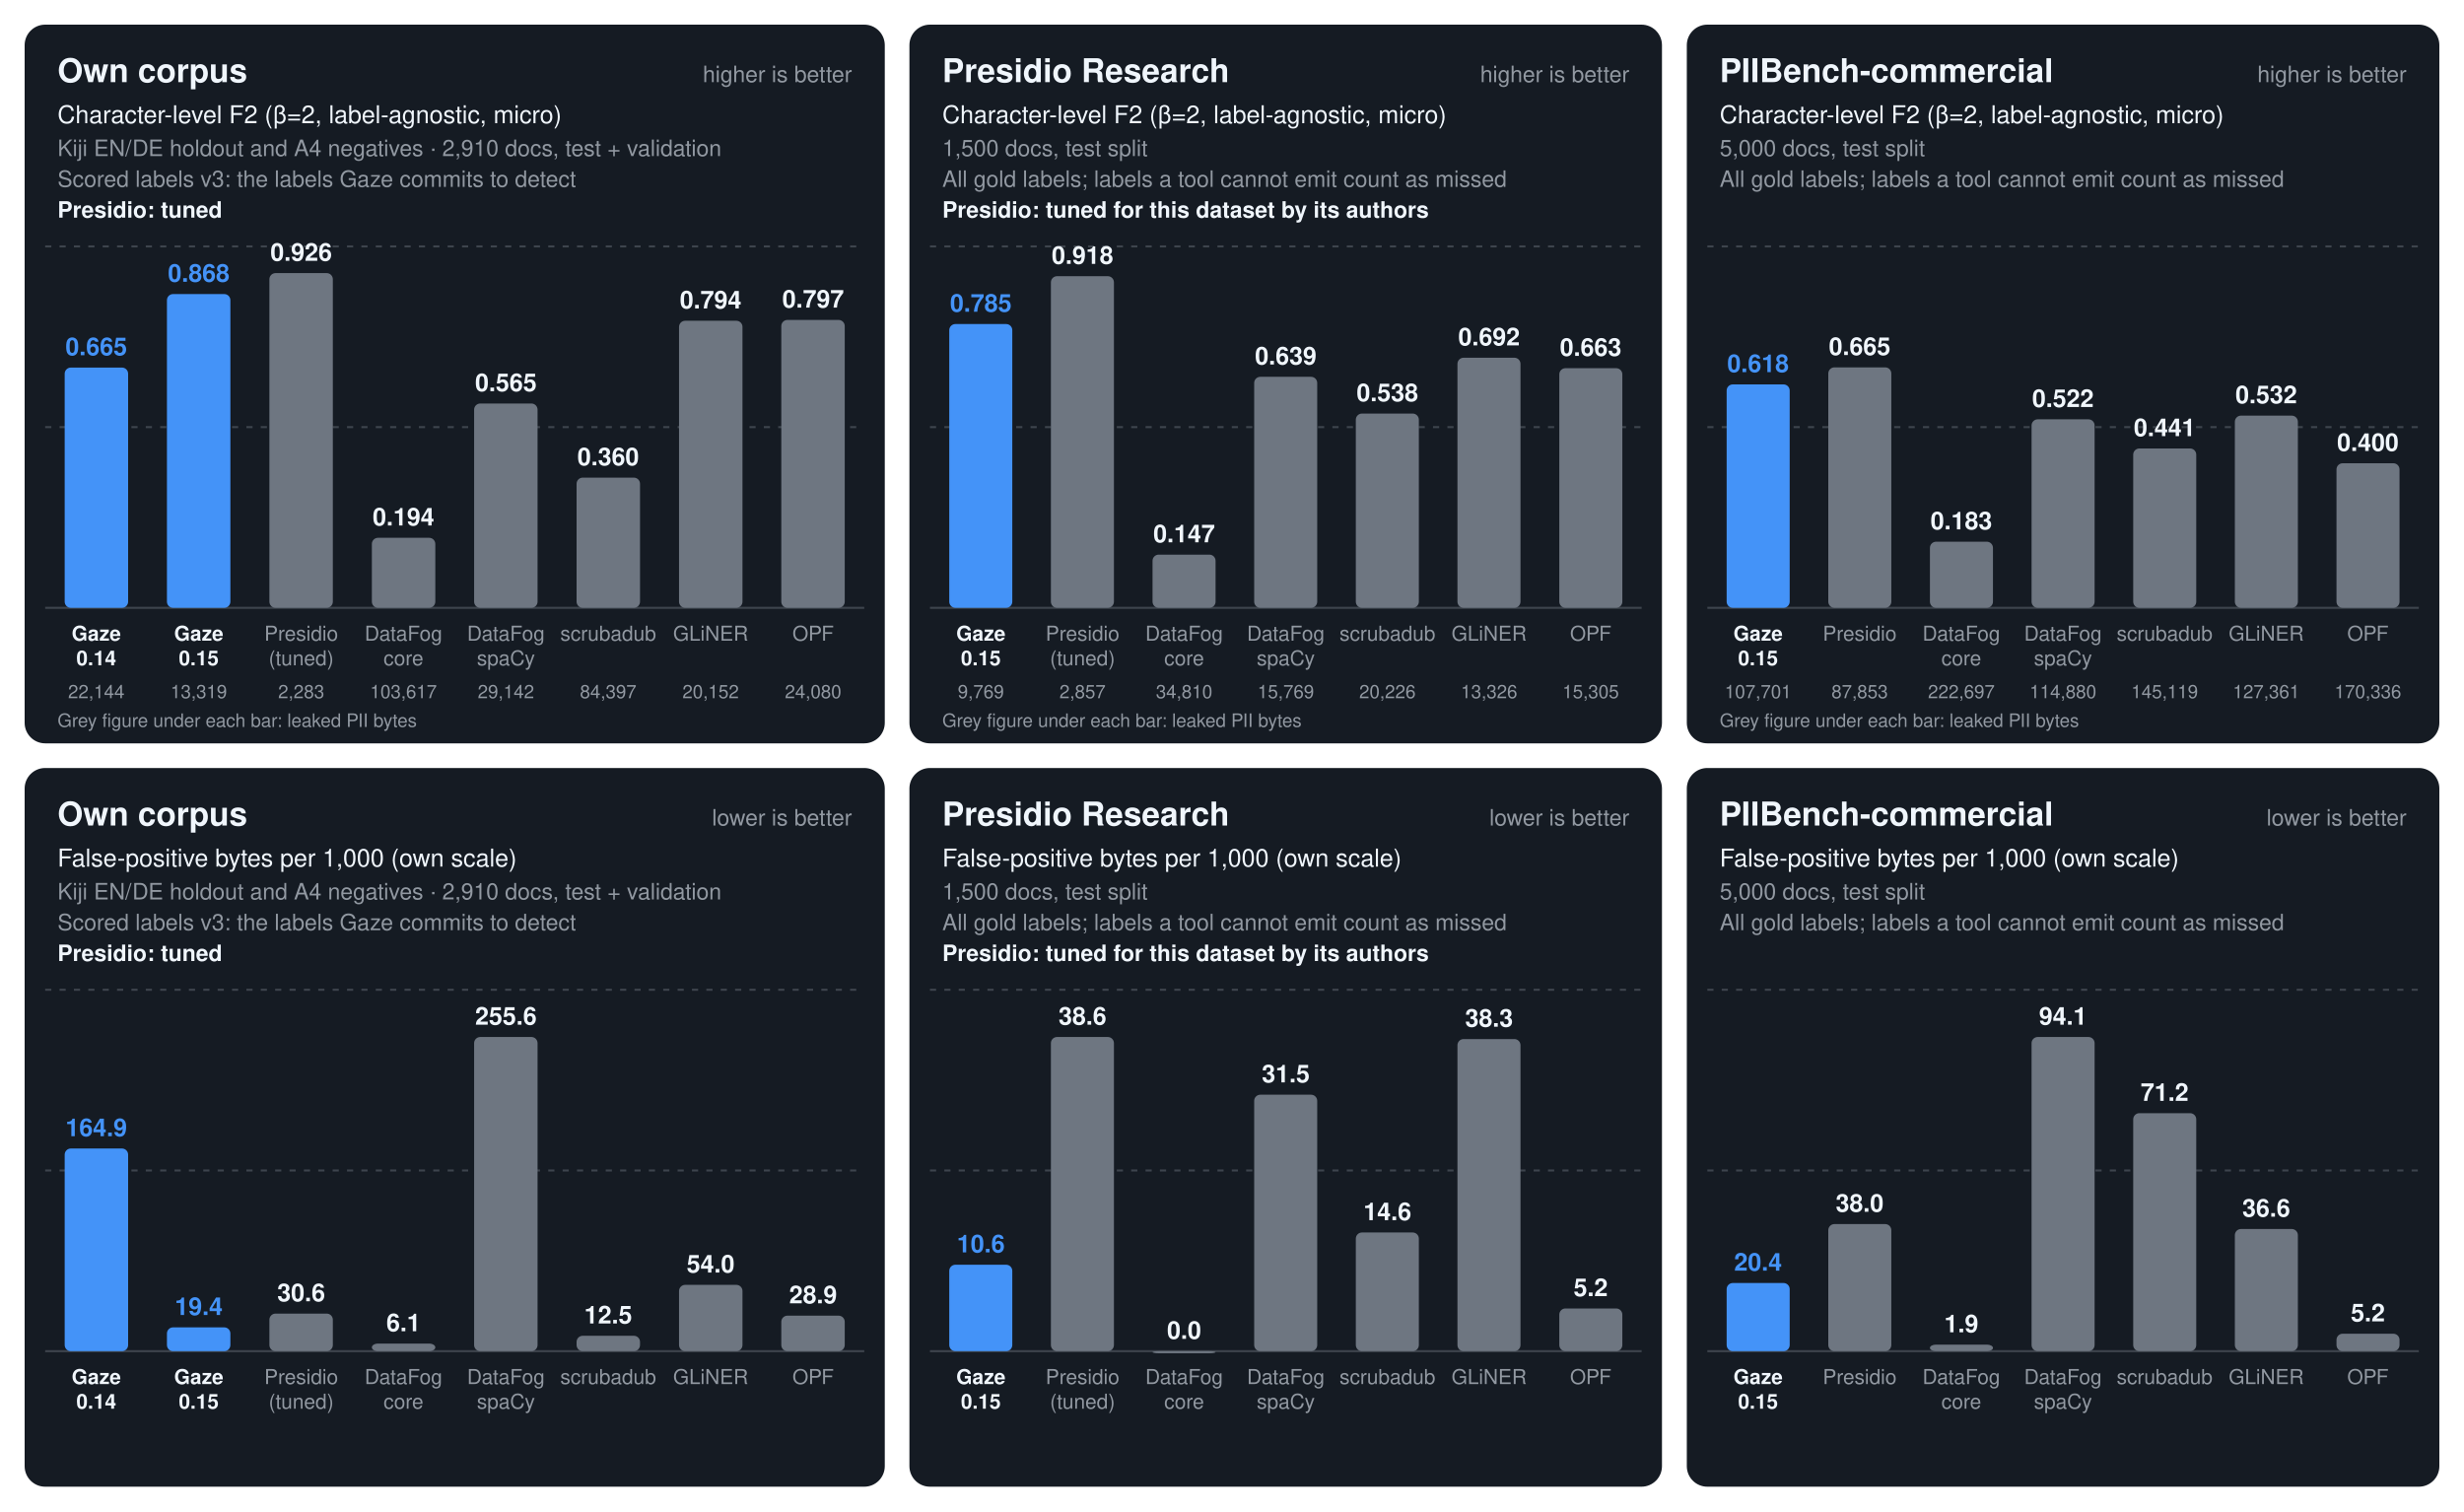
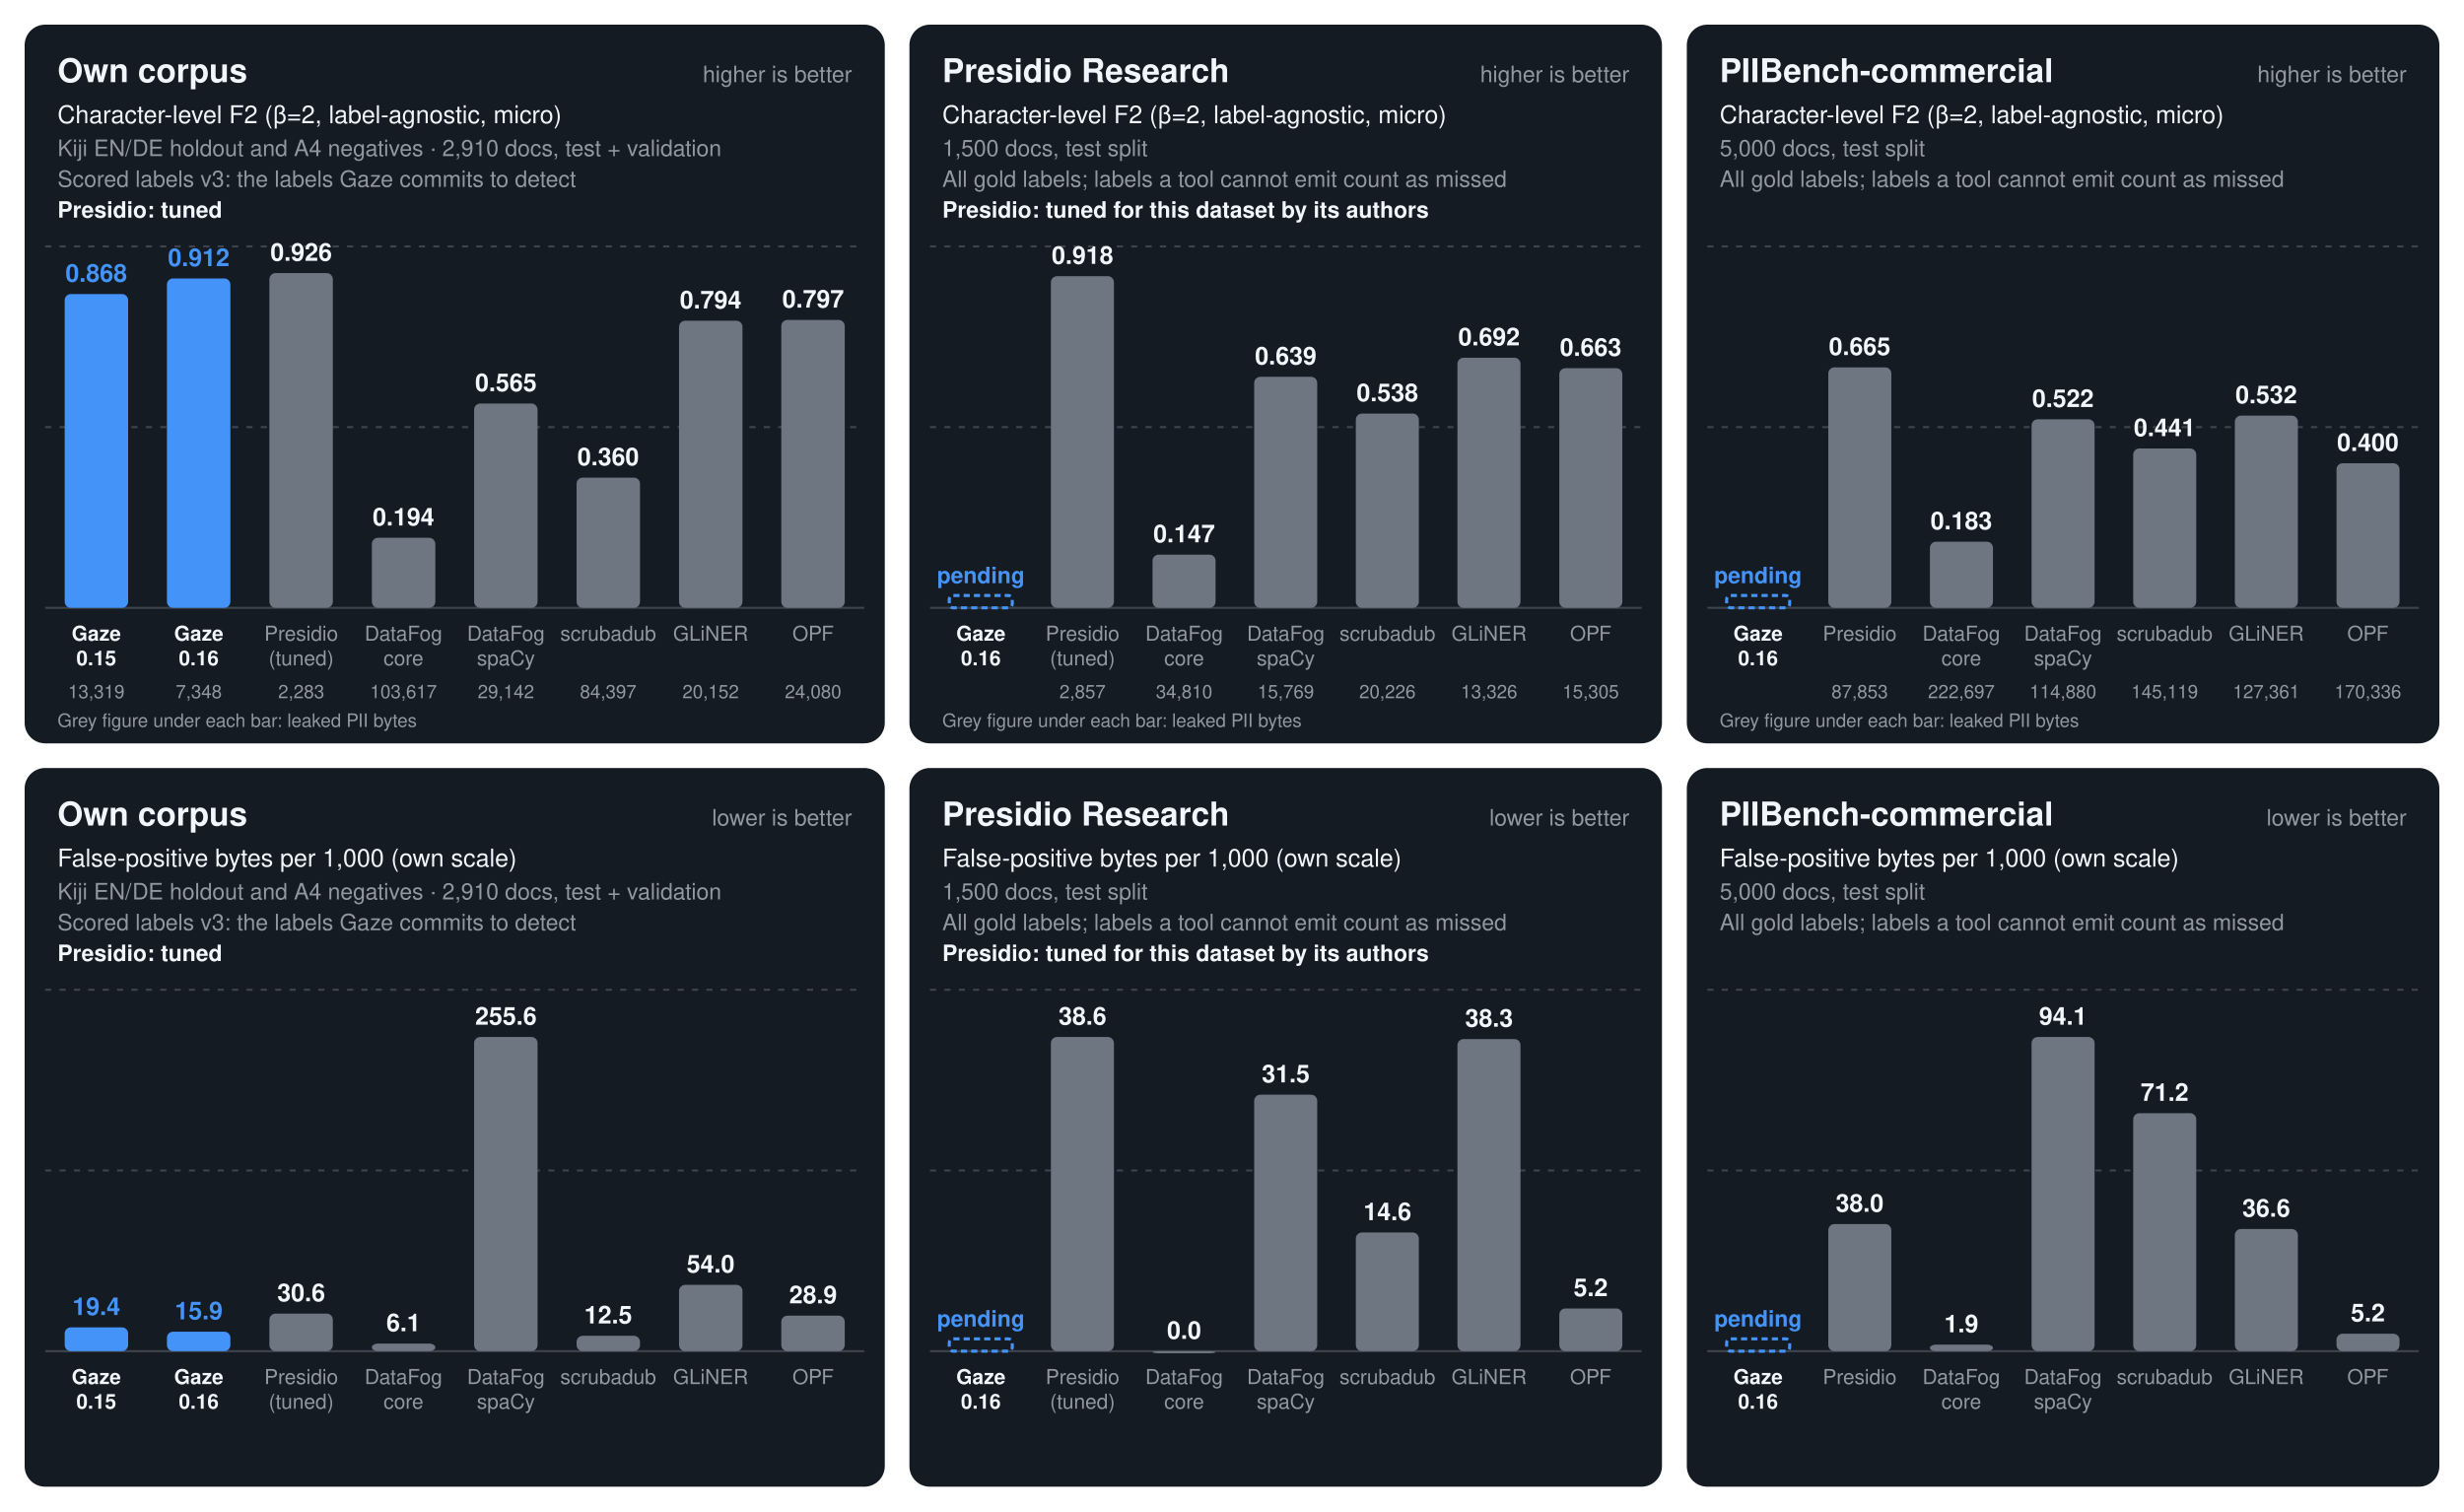
<svg xmlns="http://www.w3.org/2000/svg" viewBox="0 0 1200 736" width="1200" height="736" font-family="-apple-system,BlinkMacSystemFont,'Segoe UI',Helvetica,Arial,sans-serif" role="img" aria-label="Benchmark panels for own corpus, Presidio Research and PIIBench-commercial: character-level F2 (higher is better) with leaked PII bytes under each bar, and false-positive bytes per 1,000 bytes (lower is better), Gaze release against declared competitor configurations.">
  <rect x="12.0" y="12" width="418.9" height="350" rx="10" fill="#151b23" />
  <text x="28.0" y="40" font-size="16" font-weight="700" fill="#f0f6fc">Own corpus</text>
  <text x="414.9" y="40" font-size="11" text-anchor="end" fill="#9198a1">higher is better</text>
  <text x="28.0" y="60" font-size="12" fill="#f0f6fc">Character-level F2 (β=2, label-agnostic, micro)</text>
  <text x="28.0" y="76" font-size="11" fill="#9198a1">Kiji EN/DE holdout and A4 negatives · 2,910 docs, test + validation</text>
  <text x="28.0" y="91" font-size="11" fill="#9198a1">Scored labels v3: the labels Gaze commits to detect</text>
  <text x="28.0" y="106" font-size="11" font-weight="600" fill="#f0f6fc" textLength="93.0" lengthAdjust="spacingAndGlyphs">Presidio: tuned</text>
  <line x1="22.0" x2="420.9" y1="296.0" y2="296.0" stroke="#3d444d" stroke-width="1" />
  <line x1="22.0" x2="420.9" y1="208.0" y2="208.0" stroke="#3d444d" stroke-width="1" stroke-dasharray="3 4" />
  <line x1="22.0" x2="420.9" y1="120.0" y2="120.0" stroke="#3d444d" stroke-width="1" stroke-dasharray="3 4" />
-   <rect x="31.5" y="179.0" width="30.9" height="117.0" rx="3" fill="#4493f8" />
-   <text x="46.9" y="173.0" font-size="12" font-weight="700" text-anchor="middle" fill="#4493f8">0.665</text>
+   <rect x="31.5" y="143.2" width="30.9" height="152.8" rx="3" fill="#4493f8" />
+   <text x="46.9" y="137.2" font-size="12" font-weight="700" text-anchor="middle" fill="#4493f8">0.868</text>
  <text x="46.9" y="312" font-size="10" font-weight="600" text-anchor="middle" fill="#f0f6fc">Gaze</text>
-   <text x="46.9" y="324" font-size="10" font-weight="600" text-anchor="middle" fill="#f0f6fc">0.14</text>
-   <text x="46.9" y="340.0" font-size="9" text-anchor="middle" fill="#9198a1">22,144</text>
-   <rect x="81.3" y="143.2" width="30.9" height="152.8" rx="3" fill="#4493f8" />
-   <text x="96.8" y="137.2" font-size="12" font-weight="700" text-anchor="middle" fill="#4493f8">0.868</text>
+   <text x="46.9" y="324" font-size="10" font-weight="600" text-anchor="middle" fill="#f0f6fc">0.15</text>
+   <text x="46.9" y="340.0" font-size="9" text-anchor="middle" fill="#9198a1">13,319</text>
+   <rect x="81.3" y="135.6" width="30.9" height="160.4" rx="3" fill="#4493f8" />
+   <text x="96.8" y="129.6" font-size="12" font-weight="700" text-anchor="middle" fill="#4493f8">0.912</text>
  <text x="96.8" y="312" font-size="10" font-weight="600" text-anchor="middle" fill="#f0f6fc">Gaze</text>
-   <text x="96.8" y="324" font-size="10" font-weight="600" text-anchor="middle" fill="#f0f6fc">0.15</text>
-   <text x="96.8" y="340.0" font-size="9" text-anchor="middle" fill="#9198a1">13,319</text>
+   <text x="96.8" y="324" font-size="10" font-weight="600" text-anchor="middle" fill="#f0f6fc">0.16</text>
+   <text x="96.8" y="340.0" font-size="9" text-anchor="middle" fill="#9198a1">7,348</text>
  <rect x="131.2" y="133.0" width="30.9" height="163.0" rx="3" fill="#6e7681" />
  <text x="146.7" y="127.0" font-size="12" font-weight="700" text-anchor="middle" fill="#f0f6fc">0.926</text>
  <text x="146.7" y="312" font-size="10" font-weight="400" text-anchor="middle" fill="#9198a1" textLength="43.9" lengthAdjust="spacingAndGlyphs">Presidio</text>
  <text x="146.7" y="324" font-size="10" font-weight="400" text-anchor="middle" fill="#9198a1">(tuned)</text>
  <text x="146.7" y="340.0" font-size="9" text-anchor="middle" fill="#9198a1">2,283</text>
  <rect x="181.1" y="261.9" width="30.9" height="34.1" rx="3" fill="#6e7681" />
  <text x="196.5" y="255.9" font-size="12" font-weight="700" text-anchor="middle" fill="#f0f6fc">0.194</text>
  <text x="196.5" y="312" font-size="10" font-weight="400" text-anchor="middle" fill="#9198a1">DataFog</text>
  <text x="196.5" y="324" font-size="10" font-weight="400" text-anchor="middle" fill="#9198a1">core</text>
  <text x="196.5" y="340.0" font-size="9" text-anchor="middle" fill="#9198a1">103,617</text>
  <rect x="230.9" y="196.5" width="30.9" height="99.5" rx="3" fill="#6e7681" />
  <text x="246.4" y="190.5" font-size="12" font-weight="700" text-anchor="middle" fill="#f0f6fc">0.565</text>
  <text x="246.4" y="312" font-size="10" font-weight="400" text-anchor="middle" fill="#9198a1">DataFog</text>
  <text x="246.4" y="324" font-size="10" font-weight="400" text-anchor="middle" fill="#9198a1">spaCy</text>
  <text x="246.4" y="340.0" font-size="9" text-anchor="middle" fill="#9198a1">29,142</text>
  <rect x="280.8" y="232.6" width="30.9" height="63.4" rx="3" fill="#6e7681" />
  <text x="296.2" y="226.6" font-size="12" font-weight="700" text-anchor="middle" fill="#f0f6fc">0.360</text>
  <text x="296.2" y="312" font-size="10" font-weight="400" text-anchor="middle" fill="#9198a1" textLength="43.9" lengthAdjust="spacingAndGlyphs">scrubadub</text>
  <text x="296.2" y="340.0" font-size="9" text-anchor="middle" fill="#9198a1">84,397</text>
  <rect x="330.7" y="156.2" width="30.9" height="139.8" rx="3" fill="#6e7681" />
  <text x="346.1" y="150.2" font-size="12" font-weight="700" text-anchor="middle" fill="#f0f6fc">0.794</text>
  <text x="346.1" y="312" font-size="10" font-weight="400" text-anchor="middle" fill="#9198a1">GLiNER</text>
  <text x="346.1" y="340.0" font-size="9" text-anchor="middle" fill="#9198a1">20,152</text>
  <rect x="380.5" y="155.8" width="30.9" height="140.2" rx="3" fill="#6e7681" />
  <text x="396.0" y="149.8" font-size="12" font-weight="700" text-anchor="middle" fill="#f0f6fc">0.797</text>
  <text x="396.0" y="312" font-size="10" font-weight="400" text-anchor="middle" fill="#9198a1">OPF</text>
  <text x="396.0" y="340.0" font-size="9" text-anchor="middle" fill="#9198a1">24,080</text>
  <text x="28.0" y="354" font-size="9" fill="#9198a1">Grey figure under each bar: leaked PII bytes</text>
  <rect x="442.9" y="12" width="366.5" height="350" rx="10" fill="#151b23" />
  <text x="458.9" y="40" font-size="16" font-weight="700" fill="#f0f6fc">Presidio Research</text>
  <text x="793.5" y="40" font-size="11" text-anchor="end" fill="#9198a1">higher is better</text>
  <text x="458.9" y="60" font-size="12" fill="#f0f6fc">Character-level F2 (β=2, label-agnostic, micro)</text>
  <text x="458.9" y="76" font-size="11" fill="#9198a1">1,500 docs, test split</text>
  <text x="458.9" y="91" font-size="11" fill="#9198a1">All gold labels; labels a tool cannot emit count as missed</text>
  <text x="458.9" y="106" font-size="11" font-weight="600" fill="#f0f6fc" textLength="291.4" lengthAdjust="spacingAndGlyphs">Presidio: tuned for this dataset by its authors</text>
  <line x1="452.9" x2="799.5" y1="296.0" y2="296.0" stroke="#3d444d" stroke-width="1" />
  <line x1="452.9" x2="799.5" y1="208.0" y2="208.0" stroke="#3d444d" stroke-width="1" stroke-dasharray="3 4" />
  <line x1="452.9" x2="799.5" y1="120.0" y2="120.0" stroke="#3d444d" stroke-width="1" stroke-dasharray="3 4" />
-   <rect x="462.3" y="157.8" width="30.7" height="138.2" rx="3" fill="#4493f8" />
-   <text x="477.7" y="151.8" font-size="12" font-weight="700" text-anchor="middle" fill="#4493f8">0.785</text>
+   <rect x="462.3" y="290.0" width="30.7" height="6" rx="2" fill="none" stroke="#4493f8" stroke-width="1.5" stroke-dasharray="3 2" />
+   <text x="477.7" y="284.0" font-size="11" font-weight="700" text-anchor="middle" fill="#4493f8">pending</text>
  <text x="477.7" y="312" font-size="10" font-weight="600" text-anchor="middle" fill="#f0f6fc">Gaze</text>
-   <text x="477.7" y="324" font-size="10" font-weight="600" text-anchor="middle" fill="#f0f6fc">0.15</text>
-   <text x="477.7" y="340.0" font-size="9" text-anchor="middle" fill="#9198a1">9,769</text>
+   <text x="477.7" y="324" font-size="10" font-weight="600" text-anchor="middle" fill="#f0f6fc">0.16</text>
  <rect x="511.8" y="134.5" width="30.7" height="161.5" rx="3" fill="#6e7681" />
  <text x="527.2" y="128.5" font-size="12" font-weight="700" text-anchor="middle" fill="#f0f6fc">0.918</text>
  <text x="527.2" y="312" font-size="10" font-weight="400" text-anchor="middle" fill="#9198a1" textLength="43.5" lengthAdjust="spacingAndGlyphs">Presidio</text>
  <text x="527.2" y="324" font-size="10" font-weight="400" text-anchor="middle" fill="#9198a1">(tuned)</text>
  <text x="527.2" y="340.0" font-size="9" text-anchor="middle" fill="#9198a1">2,857</text>
  <rect x="561.3" y="270.1" width="30.7" height="25.9" rx="3" fill="#6e7681" />
  <text x="576.7" y="264.1" font-size="12" font-weight="700" text-anchor="middle" fill="#f0f6fc">0.147</text>
  <text x="576.7" y="312" font-size="10" font-weight="400" text-anchor="middle" fill="#9198a1">DataFog</text>
  <text x="576.7" y="324" font-size="10" font-weight="400" text-anchor="middle" fill="#9198a1">core</text>
  <text x="576.7" y="340.0" font-size="9" text-anchor="middle" fill="#9198a1">34,810</text>
  <rect x="610.8" y="183.5" width="30.7" height="112.5" rx="3" fill="#6e7681" />
  <text x="626.2" y="177.5" font-size="12" font-weight="700" text-anchor="middle" fill="#f0f6fc">0.639</text>
  <text x="626.2" y="312" font-size="10" font-weight="400" text-anchor="middle" fill="#9198a1">DataFog</text>
  <text x="626.2" y="324" font-size="10" font-weight="400" text-anchor="middle" fill="#9198a1">spaCy</text>
  <text x="626.2" y="340.0" font-size="9" text-anchor="middle" fill="#9198a1">15,769</text>
  <rect x="660.3" y="201.4" width="30.7" height="94.6" rx="3" fill="#6e7681" />
  <text x="675.7" y="195.4" font-size="12" font-weight="700" text-anchor="middle" fill="#f0f6fc">0.538</text>
  <text x="675.7" y="312" font-size="10" font-weight="400" text-anchor="middle" fill="#9198a1" textLength="43.5" lengthAdjust="spacingAndGlyphs">scrubadub</text>
  <text x="675.7" y="340.0" font-size="9" text-anchor="middle" fill="#9198a1">20,226</text>
  <rect x="709.8" y="174.2" width="30.7" height="121.8" rx="3" fill="#6e7681" />
  <text x="725.2" y="168.2" font-size="12" font-weight="700" text-anchor="middle" fill="#f0f6fc">0.692</text>
  <text x="725.2" y="312" font-size="10" font-weight="400" text-anchor="middle" fill="#9198a1">GLiNER</text>
  <text x="725.2" y="340.0" font-size="9" text-anchor="middle" fill="#9198a1">13,326</text>
  <rect x="759.4" y="179.3" width="30.7" height="116.7" rx="3" fill="#6e7681" />
  <text x="774.7" y="173.3" font-size="12" font-weight="700" text-anchor="middle" fill="#f0f6fc">0.663</text>
  <text x="774.7" y="312" font-size="10" font-weight="400" text-anchor="middle" fill="#9198a1">OPF</text>
  <text x="774.7" y="340.0" font-size="9" text-anchor="middle" fill="#9198a1">15,305</text>
  <text x="458.9" y="354" font-size="9" fill="#9198a1">Grey figure under each bar: leaked PII bytes</text>
  <rect x="821.5" y="12" width="366.5" height="350" rx="10" fill="#151b23" />
  <text x="837.5" y="40" font-size="16" font-weight="700" fill="#f0f6fc">PIIBench-commercial</text>
  <text x="1172.0" y="40" font-size="11" text-anchor="end" fill="#9198a1">higher is better</text>
  <text x="837.5" y="60" font-size="12" fill="#f0f6fc">Character-level F2 (β=2, label-agnostic, micro)</text>
  <text x="837.5" y="76" font-size="11" fill="#9198a1">5,000 docs, test split</text>
  <text x="837.5" y="91" font-size="11" fill="#9198a1">All gold labels; labels a tool cannot emit count as missed</text>
  <line x1="831.5" x2="1178.0" y1="296.0" y2="296.0" stroke="#3d444d" stroke-width="1" />
  <line x1="831.5" x2="1178.0" y1="208.0" y2="208.0" stroke="#3d444d" stroke-width="1" stroke-dasharray="3 4" />
  <line x1="831.5" x2="1178.0" y1="120.0" y2="120.0" stroke="#3d444d" stroke-width="1" stroke-dasharray="3 4" />
-   <rect x="840.9" y="187.2" width="30.7" height="108.8" rx="3" fill="#4493f8" />
-   <text x="856.2" y="181.2" font-size="12" font-weight="700" text-anchor="middle" fill="#4493f8">0.618</text>
+   <rect x="840.9" y="290.0" width="30.7" height="6" rx="2" fill="none" stroke="#4493f8" stroke-width="1.5" stroke-dasharray="3 2" />
+   <text x="856.2" y="284.0" font-size="11" font-weight="700" text-anchor="middle" fill="#4493f8">pending</text>
  <text x="856.2" y="312" font-size="10" font-weight="600" text-anchor="middle" fill="#f0f6fc">Gaze</text>
-   <text x="856.2" y="324" font-size="10" font-weight="600" text-anchor="middle" fill="#f0f6fc">0.15</text>
-   <text x="856.2" y="340.0" font-size="9" text-anchor="middle" fill="#9198a1">107,701</text>
+   <text x="856.2" y="324" font-size="10" font-weight="600" text-anchor="middle" fill="#f0f6fc">0.16</text>
  <rect x="890.4" y="178.9" width="30.7" height="117.1" rx="3" fill="#6e7681" />
  <text x="905.7" y="172.9" font-size="12" font-weight="700" text-anchor="middle" fill="#f0f6fc">0.665</text>
  <text x="905.7" y="312" font-size="10" font-weight="400" text-anchor="middle" fill="#9198a1" textLength="43.5" lengthAdjust="spacingAndGlyphs">Presidio</text>
  <text x="905.7" y="340.0" font-size="9" text-anchor="middle" fill="#9198a1">87,853</text>
  <rect x="939.9" y="263.8" width="30.7" height="32.2" rx="3" fill="#6e7681" />
  <text x="955.2" y="257.8" font-size="12" font-weight="700" text-anchor="middle" fill="#f0f6fc">0.183</text>
  <text x="955.2" y="312" font-size="10" font-weight="400" text-anchor="middle" fill="#9198a1">DataFog</text>
  <text x="955.2" y="324" font-size="10" font-weight="400" text-anchor="middle" fill="#9198a1">core</text>
  <text x="955.2" y="340.0" font-size="9" text-anchor="middle" fill="#9198a1">222,697</text>
  <rect x="989.4" y="204.2" width="30.7" height="91.8" rx="3" fill="#6e7681" />
  <text x="1004.7" y="198.2" font-size="12" font-weight="700" text-anchor="middle" fill="#f0f6fc">0.522</text>
  <text x="1004.7" y="312" font-size="10" font-weight="400" text-anchor="middle" fill="#9198a1">DataFog</text>
  <text x="1004.7" y="324" font-size="10" font-weight="400" text-anchor="middle" fill="#9198a1">spaCy</text>
  <text x="1004.7" y="340.0" font-size="9" text-anchor="middle" fill="#9198a1">114,880</text>
  <rect x="1038.9" y="218.4" width="30.7" height="77.6" rx="3" fill="#6e7681" />
  <text x="1054.2" y="212.4" font-size="12" font-weight="700" text-anchor="middle" fill="#f0f6fc">0.441</text>
  <text x="1054.2" y="312" font-size="10" font-weight="400" text-anchor="middle" fill="#9198a1" textLength="43.5" lengthAdjust="spacingAndGlyphs">scrubadub</text>
  <text x="1054.2" y="340.0" font-size="9" text-anchor="middle" fill="#9198a1">145,119</text>
  <rect x="1088.4" y="202.4" width="30.7" height="93.6" rx="3" fill="#6e7681" />
  <text x="1103.7" y="196.4" font-size="12" font-weight="700" text-anchor="middle" fill="#f0f6fc">0.532</text>
  <text x="1103.7" y="312" font-size="10" font-weight="400" text-anchor="middle" fill="#9198a1">GLiNER</text>
  <text x="1103.7" y="340.0" font-size="9" text-anchor="middle" fill="#9198a1">127,361</text>
  <rect x="1137.9" y="225.6" width="30.7" height="70.4" rx="3" fill="#6e7681" />
  <text x="1153.2" y="219.6" font-size="12" font-weight="700" text-anchor="middle" fill="#f0f6fc">0.400</text>
  <text x="1153.2" y="312" font-size="10" font-weight="400" text-anchor="middle" fill="#9198a1">OPF</text>
  <text x="1153.2" y="340.0" font-size="9" text-anchor="middle" fill="#9198a1">170,336</text>
  <text x="837.5" y="354" font-size="9" fill="#9198a1">Grey figure under each bar: leaked PII bytes</text>
  <rect x="12.0" y="374" width="418.9" height="350" rx="10" fill="#151b23" />
  <text x="28.0" y="402" font-size="16" font-weight="700" fill="#f0f6fc">Own corpus</text>
  <text x="414.9" y="402" font-size="11" text-anchor="end" fill="#9198a1">lower is better</text>
  <text x="28.0" y="422" font-size="12" fill="#f0f6fc">False-positive bytes per 1,000 (own scale)</text>
  <text x="28.0" y="438" font-size="11" fill="#9198a1">Kiji EN/DE holdout and A4 negatives · 2,910 docs, test + validation</text>
  <text x="28.0" y="453" font-size="11" fill="#9198a1">Scored labels v3: the labels Gaze commits to detect</text>
  <text x="28.0" y="468" font-size="11" font-weight="600" fill="#f0f6fc" textLength="93.0" lengthAdjust="spacingAndGlyphs">Presidio: tuned</text>
  <line x1="22.0" x2="420.9" y1="658.0" y2="658.0" stroke="#3d444d" stroke-width="1" />
  <line x1="22.0" x2="420.9" y1="570.0" y2="570.0" stroke="#3d444d" stroke-width="1" stroke-dasharray="3 4" />
  <line x1="22.0" x2="420.9" y1="482.0" y2="482.0" stroke="#3d444d" stroke-width="1" stroke-dasharray="3 4" />
-   <rect x="31.5" y="559.3" width="30.9" height="98.7" rx="3" fill="#4493f8" />
-   <text x="46.9" y="553.3" font-size="12" font-weight="700" text-anchor="middle" fill="#4493f8">164.9</text>
+   <rect x="31.5" y="646.4" width="30.9" height="11.6" rx="3" fill="#4493f8" />
+   <text x="46.9" y="640.4" font-size="12" font-weight="700" text-anchor="middle" fill="#4493f8">19.4</text>
  <text x="46.9" y="674" font-size="10" font-weight="600" text-anchor="middle" fill="#f0f6fc">Gaze</text>
-   <text x="46.9" y="686" font-size="10" font-weight="600" text-anchor="middle" fill="#f0f6fc">0.14</text>
-   <rect x="81.3" y="646.4" width="30.9" height="11.6" rx="3" fill="#4493f8" />
-   <text x="96.8" y="640.4" font-size="12" font-weight="700" text-anchor="middle" fill="#4493f8">19.4</text>
+   <text x="46.9" y="686" font-size="10" font-weight="600" text-anchor="middle" fill="#f0f6fc">0.15</text>
+   <rect x="81.3" y="648.5" width="30.9" height="9.5" rx="3" fill="#4493f8" />
+   <text x="96.8" y="642.5" font-size="12" font-weight="700" text-anchor="middle" fill="#4493f8">15.9</text>
  <text x="96.8" y="674" font-size="10" font-weight="600" text-anchor="middle" fill="#f0f6fc">Gaze</text>
-   <text x="96.8" y="686" font-size="10" font-weight="600" text-anchor="middle" fill="#f0f6fc">0.15</text>
+   <text x="96.8" y="686" font-size="10" font-weight="600" text-anchor="middle" fill="#f0f6fc">0.16</text>
  <rect x="131.2" y="639.7" width="30.9" height="18.3" rx="3" fill="#6e7681" />
  <text x="146.7" y="633.7" font-size="12" font-weight="700" text-anchor="middle" fill="#f0f6fc">30.6</text>
  <text x="146.7" y="674" font-size="10" font-weight="400" text-anchor="middle" fill="#9198a1" textLength="43.9" lengthAdjust="spacingAndGlyphs">Presidio</text>
  <text x="146.7" y="686" font-size="10" font-weight="400" text-anchor="middle" fill="#9198a1">(tuned)</text>
  <rect x="181.1" y="654.3" width="30.9" height="3.7" rx="3" fill="#6e7681" />
  <text x="196.5" y="648.3" font-size="12" font-weight="700" text-anchor="middle" fill="#f0f6fc">6.1</text>
  <text x="196.5" y="674" font-size="10" font-weight="400" text-anchor="middle" fill="#9198a1">DataFog</text>
  <text x="196.5" y="686" font-size="10" font-weight="400" text-anchor="middle" fill="#9198a1">core</text>
  <rect x="230.9" y="505.0" width="30.9" height="153.0" rx="3" fill="#6e7681" />
  <text x="246.4" y="499.0" font-size="12" font-weight="700" text-anchor="middle" fill="#f0f6fc">255.6</text>
  <text x="246.4" y="674" font-size="10" font-weight="400" text-anchor="middle" fill="#9198a1">DataFog</text>
  <text x="246.4" y="686" font-size="10" font-weight="400" text-anchor="middle" fill="#9198a1">spaCy</text>
  <rect x="280.8" y="650.5" width="30.9" height="7.5" rx="3" fill="#6e7681" />
  <text x="296.2" y="644.5" font-size="12" font-weight="700" text-anchor="middle" fill="#f0f6fc">12.5</text>
  <text x="296.2" y="674" font-size="10" font-weight="400" text-anchor="middle" fill="#9198a1" textLength="43.9" lengthAdjust="spacingAndGlyphs">scrubadub</text>
  <rect x="330.7" y="625.7" width="30.9" height="32.3" rx="3" fill="#6e7681" />
  <text x="346.1" y="619.7" font-size="12" font-weight="700" text-anchor="middle" fill="#f0f6fc">54.0</text>
  <text x="346.1" y="674" font-size="10" font-weight="400" text-anchor="middle" fill="#9198a1">GLiNER</text>
  <rect x="380.5" y="640.7" width="30.9" height="17.3" rx="3" fill="#6e7681" />
  <text x="396.0" y="634.7" font-size="12" font-weight="700" text-anchor="middle" fill="#f0f6fc">28.9</text>
  <text x="396.0" y="674" font-size="10" font-weight="400" text-anchor="middle" fill="#9198a1">OPF</text>
  <rect x="442.9" y="374" width="366.5" height="350" rx="10" fill="#151b23" />
  <text x="458.9" y="402" font-size="16" font-weight="700" fill="#f0f6fc">Presidio Research</text>
  <text x="793.5" y="402" font-size="11" text-anchor="end" fill="#9198a1">lower is better</text>
  <text x="458.9" y="422" font-size="12" fill="#f0f6fc">False-positive bytes per 1,000 (own scale)</text>
  <text x="458.9" y="438" font-size="11" fill="#9198a1">1,500 docs, test split</text>
  <text x="458.9" y="453" font-size="11" fill="#9198a1">All gold labels; labels a tool cannot emit count as missed</text>
  <text x="458.9" y="468" font-size="11" font-weight="600" fill="#f0f6fc" textLength="291.4" lengthAdjust="spacingAndGlyphs">Presidio: tuned for this dataset by its authors</text>
  <line x1="452.9" x2="799.5" y1="658.0" y2="658.0" stroke="#3d444d" stroke-width="1" />
  <line x1="452.9" x2="799.5" y1="570.0" y2="570.0" stroke="#3d444d" stroke-width="1" stroke-dasharray="3 4" />
  <line x1="452.9" x2="799.5" y1="482.0" y2="482.0" stroke="#3d444d" stroke-width="1" stroke-dasharray="3 4" />
-   <rect x="462.3" y="615.9" width="30.7" height="42.1" rx="3" fill="#4493f8" />
-   <text x="477.7" y="609.9" font-size="12" font-weight="700" text-anchor="middle" fill="#4493f8">10.6</text>
+   <rect x="462.3" y="652.0" width="30.7" height="6" rx="2" fill="none" stroke="#4493f8" stroke-width="1.5" stroke-dasharray="3 2" />
+   <text x="477.7" y="646.0" font-size="11" font-weight="700" text-anchor="middle" fill="#4493f8">pending</text>
  <text x="477.7" y="674" font-size="10" font-weight="600" text-anchor="middle" fill="#f0f6fc">Gaze</text>
-   <text x="477.7" y="686" font-size="10" font-weight="600" text-anchor="middle" fill="#f0f6fc">0.15</text>
+   <text x="477.7" y="686" font-size="10" font-weight="600" text-anchor="middle" fill="#f0f6fc">0.16</text>
  <rect x="511.8" y="505.0" width="30.7" height="153.0" rx="3" fill="#6e7681" />
  <text x="527.2" y="499.0" font-size="12" font-weight="700" text-anchor="middle" fill="#f0f6fc">38.6</text>
  <text x="527.2" y="674" font-size="10" font-weight="400" text-anchor="middle" fill="#9198a1" textLength="43.5" lengthAdjust="spacingAndGlyphs">Presidio</text>
  <text x="527.2" y="686" font-size="10" font-weight="400" text-anchor="middle" fill="#9198a1">(tuned)</text>
  <rect x="561.3" y="658.0" width="30.7" height="1.0" rx="3" fill="#6e7681" />
  <text x="576.7" y="652.0" font-size="12" font-weight="700" text-anchor="middle" fill="#f0f6fc">0.0</text>
  <text x="576.7" y="674" font-size="10" font-weight="400" text-anchor="middle" fill="#9198a1">DataFog</text>
  <text x="576.7" y="686" font-size="10" font-weight="400" text-anchor="middle" fill="#9198a1">core</text>
  <rect x="610.8" y="533.1" width="30.7" height="124.9" rx="3" fill="#6e7681" />
  <text x="626.2" y="527.1" font-size="12" font-weight="700" text-anchor="middle" fill="#f0f6fc">31.5</text>
  <text x="626.2" y="674" font-size="10" font-weight="400" text-anchor="middle" fill="#9198a1">DataFog</text>
  <text x="626.2" y="686" font-size="10" font-weight="400" text-anchor="middle" fill="#9198a1">spaCy</text>
  <rect x="660.3" y="600.2" width="30.7" height="57.8" rx="3" fill="#6e7681" />
  <text x="675.7" y="594.2" font-size="12" font-weight="700" text-anchor="middle" fill="#f0f6fc">14.6</text>
  <text x="675.7" y="674" font-size="10" font-weight="400" text-anchor="middle" fill="#9198a1" textLength="43.5" lengthAdjust="spacingAndGlyphs">scrubadub</text>
  <rect x="709.8" y="506.0" width="30.7" height="152.0" rx="3" fill="#6e7681" />
  <text x="725.2" y="500.0" font-size="12" font-weight="700" text-anchor="middle" fill="#f0f6fc">38.3</text>
  <text x="725.2" y="674" font-size="10" font-weight="400" text-anchor="middle" fill="#9198a1">GLiNER</text>
  <rect x="759.4" y="637.2" width="30.7" height="20.8" rx="3" fill="#6e7681" />
  <text x="774.7" y="631.2" font-size="12" font-weight="700" text-anchor="middle" fill="#f0f6fc">5.2</text>
  <text x="774.7" y="674" font-size="10" font-weight="400" text-anchor="middle" fill="#9198a1">OPF</text>
  <rect x="821.5" y="374" width="366.5" height="350" rx="10" fill="#151b23" />
  <text x="837.5" y="402" font-size="16" font-weight="700" fill="#f0f6fc">PIIBench-commercial</text>
  <text x="1172.0" y="402" font-size="11" text-anchor="end" fill="#9198a1">lower is better</text>
  <text x="837.5" y="422" font-size="12" fill="#f0f6fc">False-positive bytes per 1,000 (own scale)</text>
  <text x="837.5" y="438" font-size="11" fill="#9198a1">5,000 docs, test split</text>
  <text x="837.5" y="453" font-size="11" fill="#9198a1">All gold labels; labels a tool cannot emit count as missed</text>
  <line x1="831.5" x2="1178.0" y1="658.0" y2="658.0" stroke="#3d444d" stroke-width="1" />
  <line x1="831.5" x2="1178.0" y1="570.0" y2="570.0" stroke="#3d444d" stroke-width="1" stroke-dasharray="3 4" />
  <line x1="831.5" x2="1178.0" y1="482.0" y2="482.0" stroke="#3d444d" stroke-width="1" stroke-dasharray="3 4" />
-   <rect x="840.9" y="624.8" width="30.7" height="33.2" rx="3" fill="#4493f8" />
-   <text x="856.2" y="618.8" font-size="12" font-weight="700" text-anchor="middle" fill="#4493f8">20.4</text>
+   <rect x="840.9" y="652.0" width="30.7" height="6" rx="2" fill="none" stroke="#4493f8" stroke-width="1.5" stroke-dasharray="3 2" />
+   <text x="856.2" y="646.0" font-size="11" font-weight="700" text-anchor="middle" fill="#4493f8">pending</text>
  <text x="856.2" y="674" font-size="10" font-weight="600" text-anchor="middle" fill="#f0f6fc">Gaze</text>
-   <text x="856.2" y="686" font-size="10" font-weight="600" text-anchor="middle" fill="#f0f6fc">0.15</text>
+   <text x="856.2" y="686" font-size="10" font-weight="600" text-anchor="middle" fill="#f0f6fc">0.16</text>
  <rect x="890.4" y="596.1" width="30.7" height="61.9" rx="3" fill="#6e7681" />
  <text x="905.7" y="590.1" font-size="12" font-weight="700" text-anchor="middle" fill="#f0f6fc">38.0</text>
  <text x="905.7" y="674" font-size="10" font-weight="400" text-anchor="middle" fill="#9198a1" textLength="43.5" lengthAdjust="spacingAndGlyphs">Presidio</text>
  <rect x="939.9" y="654.8" width="30.7" height="3.2" rx="3" fill="#6e7681" />
  <text x="955.2" y="648.8" font-size="12" font-weight="700" text-anchor="middle" fill="#f0f6fc">1.9</text>
  <text x="955.2" y="674" font-size="10" font-weight="400" text-anchor="middle" fill="#9198a1">DataFog</text>
  <text x="955.2" y="686" font-size="10" font-weight="400" text-anchor="middle" fill="#9198a1">core</text>
  <rect x="989.4" y="505.0" width="30.7" height="153.0" rx="3" fill="#6e7681" />
  <text x="1004.7" y="499.0" font-size="12" font-weight="700" text-anchor="middle" fill="#f0f6fc">94.1</text>
  <text x="1004.7" y="674" font-size="10" font-weight="400" text-anchor="middle" fill="#9198a1">DataFog</text>
  <text x="1004.7" y="686" font-size="10" font-weight="400" text-anchor="middle" fill="#9198a1">spaCy</text>
  <rect x="1038.9" y="542.1" width="30.7" height="115.9" rx="3" fill="#6e7681" />
  <text x="1054.2" y="536.1" font-size="12" font-weight="700" text-anchor="middle" fill="#f0f6fc">71.2</text>
  <text x="1054.2" y="674" font-size="10" font-weight="400" text-anchor="middle" fill="#9198a1" textLength="43.5" lengthAdjust="spacingAndGlyphs">scrubadub</text>
  <rect x="1088.4" y="598.5" width="30.7" height="59.5" rx="3" fill="#6e7681" />
  <text x="1103.7" y="592.5" font-size="12" font-weight="700" text-anchor="middle" fill="#f0f6fc">36.6</text>
  <text x="1103.7" y="674" font-size="10" font-weight="400" text-anchor="middle" fill="#9198a1">GLiNER</text>
  <rect x="1137.9" y="649.5" width="30.7" height="8.5" rx="3" fill="#6e7681" />
  <text x="1153.2" y="643.5" font-size="12" font-weight="700" text-anchor="middle" fill="#f0f6fc">5.2</text>
  <text x="1153.2" y="674" font-size="10" font-weight="400" text-anchor="middle" fill="#9198a1">OPF</text>
</svg>
